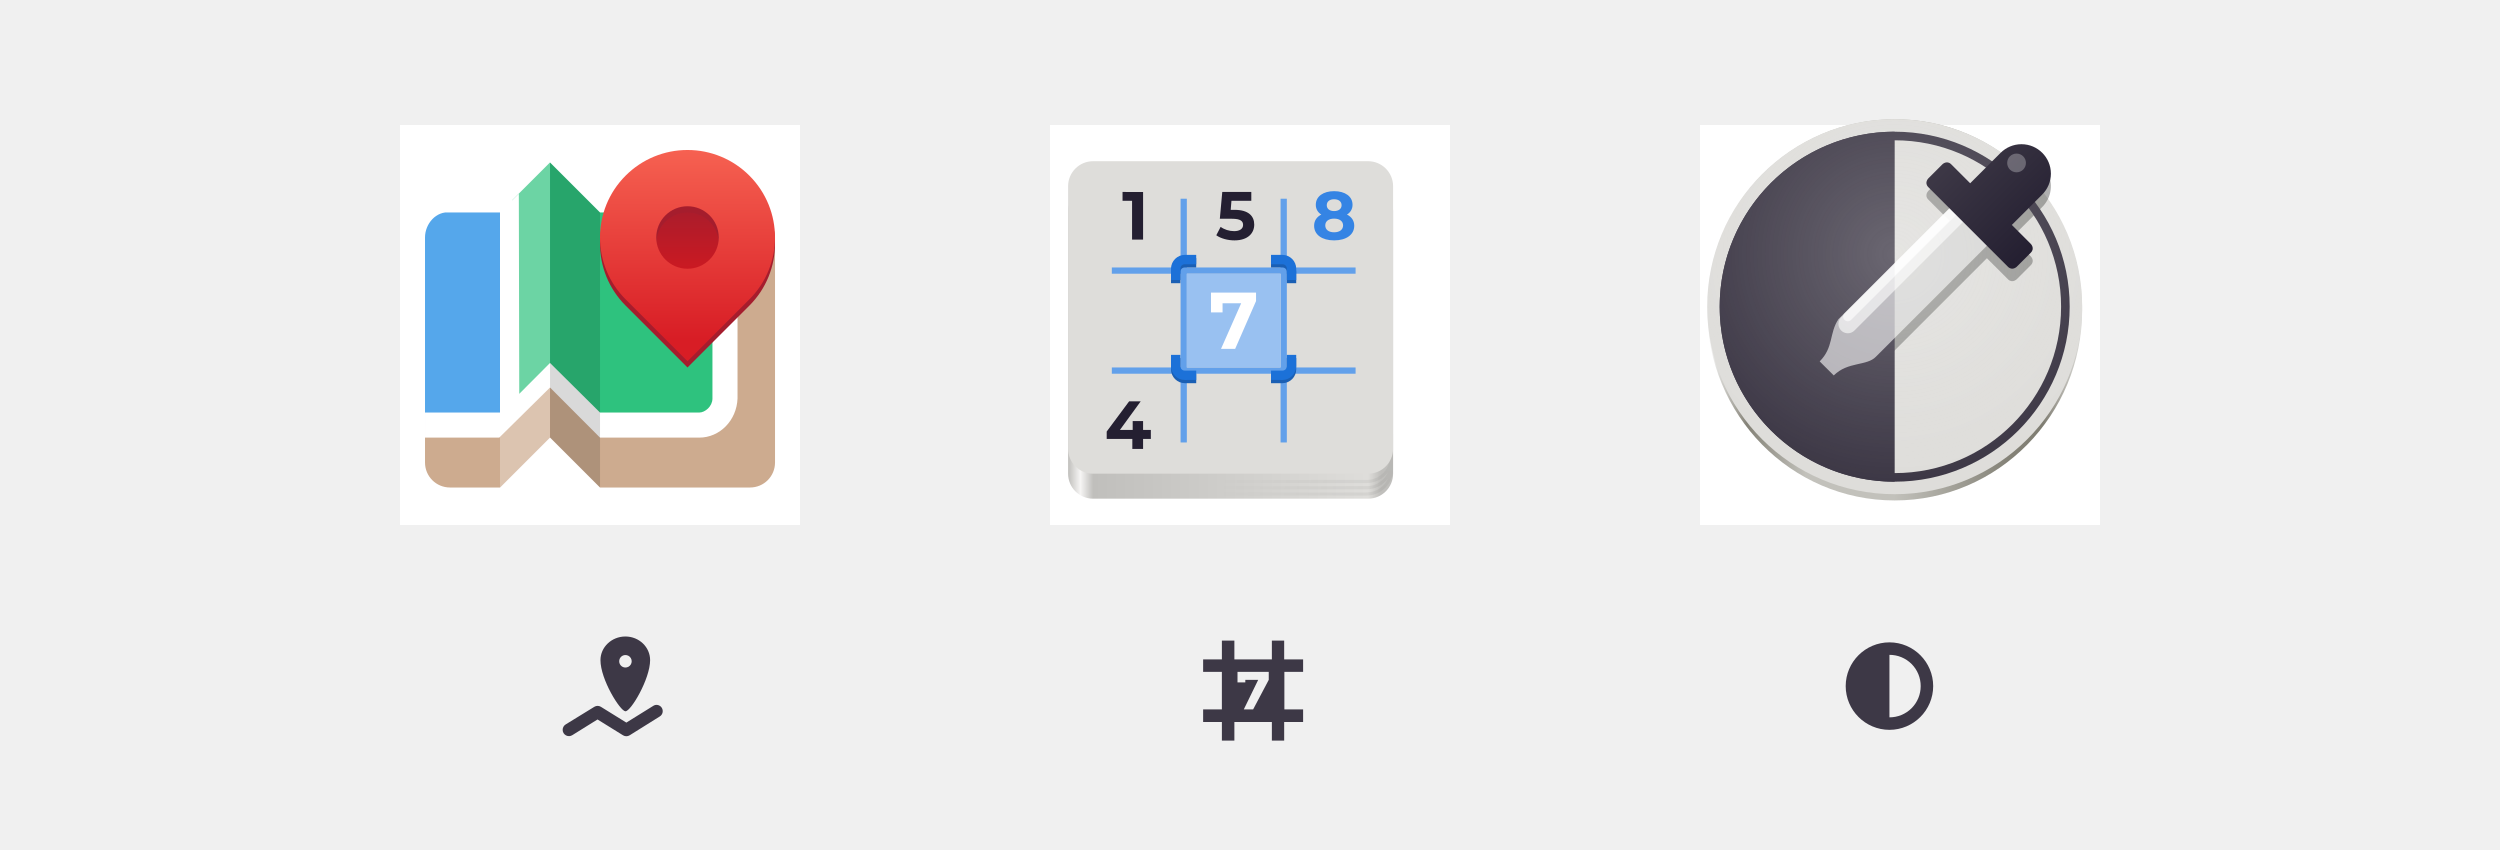
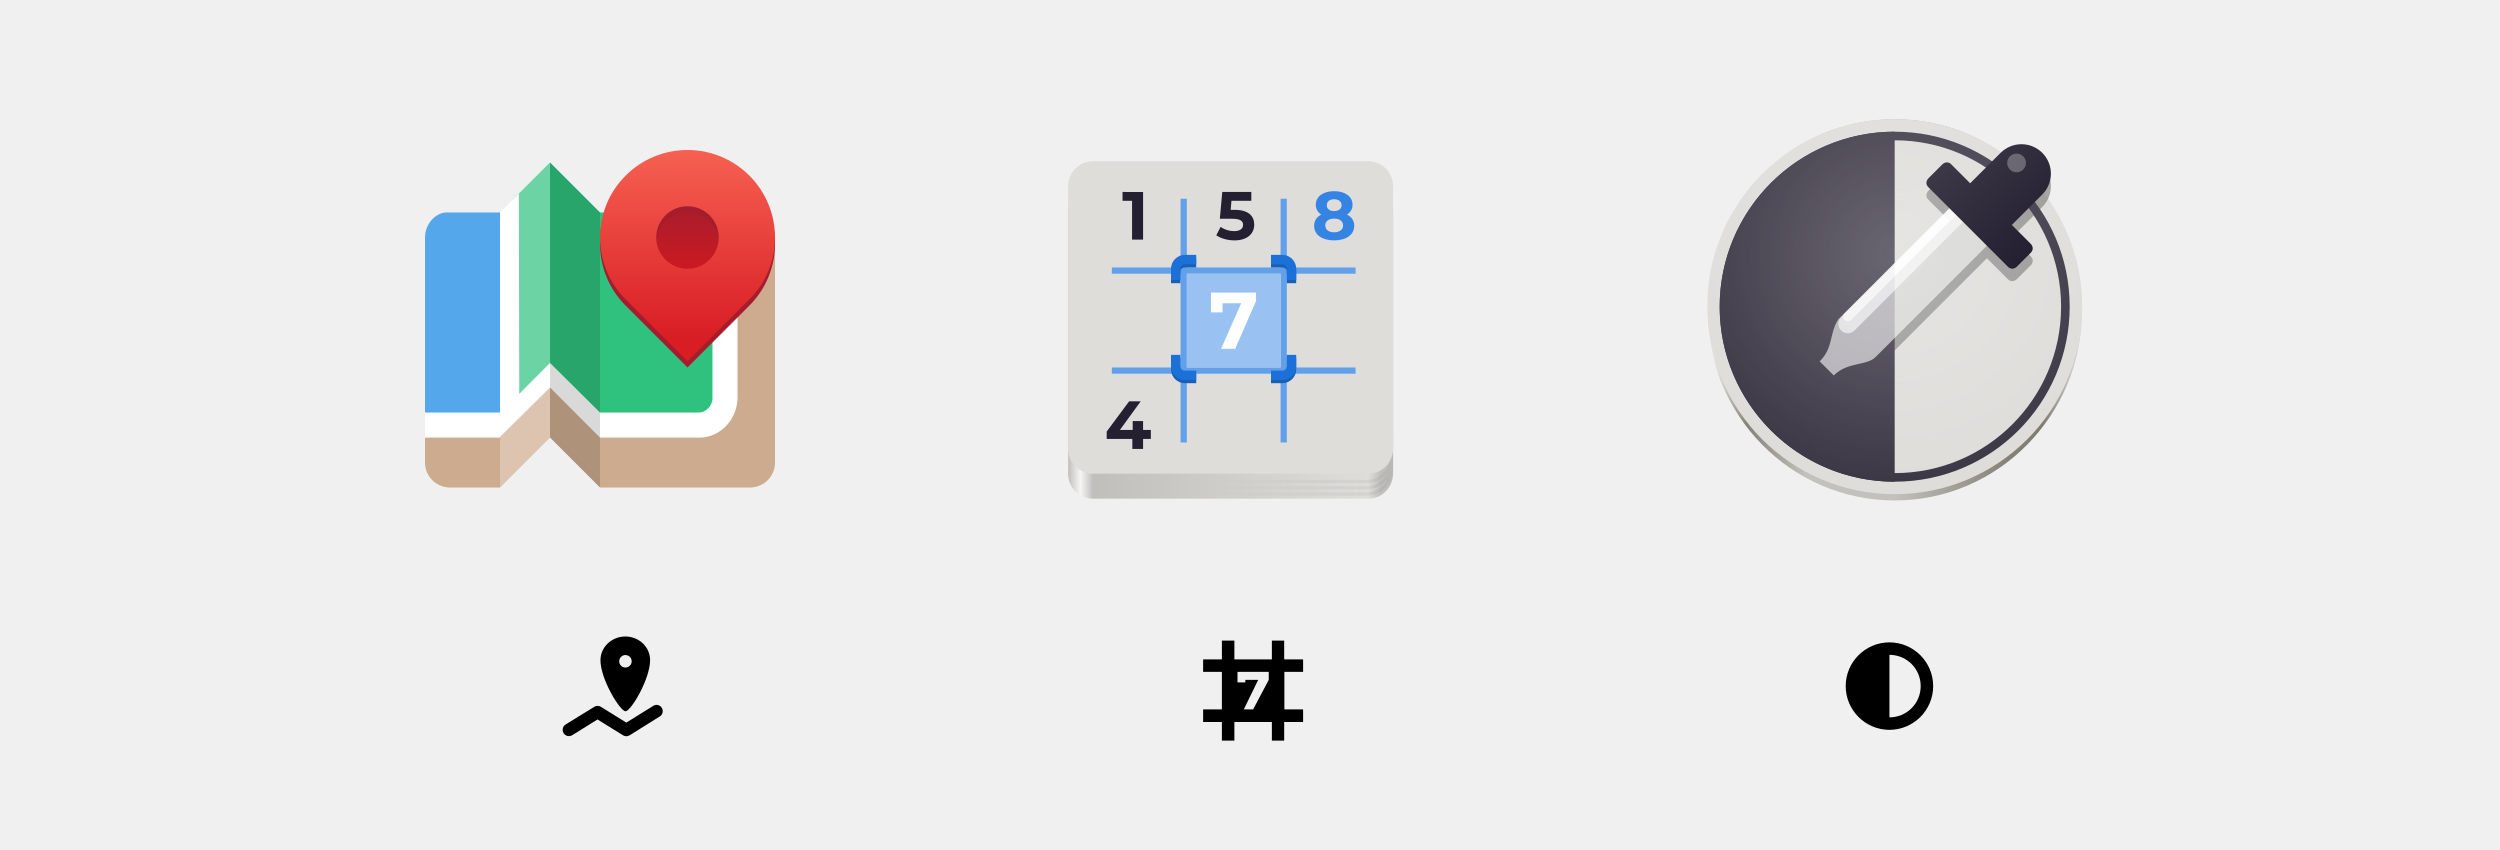
<svg xmlns="http://www.w3.org/2000/svg" xmlns:xlink="http://www.w3.org/1999/xlink" id="svg60" width="800" height="272" version="1.1" viewBox="0 0 211.667 71.967">
-   <style>path.sym,rect.sym{fill:#3d3846}@media (prefers-color-scheme:dark){path.sym,rect.sym{fill:#f6f5f4}}</style>
+   <style>path.sym{fill:#000}@media (prefers-color-scheme:dark){path.sym{fill:#f6f5f4}}</style>
  <defs id="defs23">
    <linearGradient xlink:href="#a" id="i" x1="320.5" x2="415.5" y1="-68" y2="-68" gradientTransform="translate(115.032 109.18) scale(.25263)" gradientUnits="userSpaceOnUse" />
    <linearGradient id="a">
      <stop id="stop1" offset="0" stop-color="#a51d2d" />
      <stop id="stop2" offset="1" stop-color="#ce1921" />
    </linearGradient>
    <linearGradient xlink:href="#b" id="j" x1="336" x2="336" y1="62" y2="-180" gradientTransform="matrix(.25 0 0 .25 8 225)" gradientUnits="userSpaceOnUse" />
    <linearGradient id="b">
      <stop id="stop3" offset="0" stop-color="#d81d25" />
      <stop id="stop4" offset="1" stop-color="#f66151" />
    </linearGradient>
    <linearGradient xlink:href="#c" id="k" x1="88.596" x2="536.596" y1="-449.394" y2="-449.394" gradientTransform="matrix(.23214 0 0 .32895 -376.567 439.827)" gradientUnits="userSpaceOnUse" />
    <linearGradient id="c">
      <stop id="stop5" offset="0" stop-color="#c0bfbc" />
      <stop id="stop6" offset=".038" stop-color="#f6f5f4" />
      <stop id="stop7" offset=".077" stop-color="#c0bfbc" />
      <stop id="stop8" offset=".923" stop-color="#deddda" />
      <stop id="stop9" offset=".962" stop-color="#c0bfbc" />
      <stop id="stop10" offset="1" stop-color="#c0bfbc" />
    </linearGradient>
    <linearGradient id="d">
      <stop id="stop11" offset="0" stop-opacity=".053" />
      <stop id="stop12" offset="1" stop-opacity="0" />
    </linearGradient>
    <linearGradient xlink:href="#e" id="m" x1="11.999" x2="132" y1="229" y2="229" gradientUnits="userSpaceOnUse" />
    <linearGradient id="e">
      <stop id="stop13" offset="0" stop-color="#fefefe" />
      <stop id="stop14" offset=".106" stop-color="#848277" />
      <stop id="stop15" offset=".263" stop-color="#c2c1bb" />
      <stop id="stop16" offset=".498" stop-color="#c2c1bb" />
      <stop id="stop17" offset=".802" stop-color="#848277" />
      <stop id="stop18" offset=".896" stop-color="#7f7d72" />
      <stop id="stop19" offset="1" stop-color="#e0dfdc" />
    </linearGradient>
    <linearGradient id="f">
      <stop id="stop20" offset="0" stop-color="#fdfdfd" />
      <stop id="stop21" offset="1" stop-color="#fdfdfd" stop-opacity="0" />
    </linearGradient>
    <linearGradient xlink:href="#g" id="o" x1="127.947" x2="91.947" y1="224.053" y2="188.053" gradientTransform="translate(-21.678 .634) scale(1.04757)" gradientUnits="userSpaceOnUse" />
    <linearGradient id="g">
      <stop id="stop22" offset="0" stop-color="#241f31" />
      <stop id="stop23" offset="1" stop-color="#3d3846" />
    </linearGradient>
    <radialGradient xlink:href="#d" id="l" cx="-256" cy="311.78" r="52.002" fx="-256" fy="311.78" gradientTransform="matrix(1 0 0 .6072 0 100.688)" gradientUnits="userSpaceOnUse" />
    <radialGradient xlink:href="#f" id="n" cx="71.999" cy="211.206" r="60.001" fx="71.999" fy="211.206" gradientTransform="matrix(1.20624 0 0 1.20623 -14.849 -43.556)" gradientUnits="userSpaceOnUse" />
    <clipPath id="h" clipPathUnits="userSpaceOnUse">
      <path id="path23" fill="none" stroke="#000" stroke-linecap="round" stroke-linejoin="round" stroke-width="4" d="M64-148h64l64-64 64 64h192c17.728 0 32 14.272 32 32v288c0 17.728-14.272 32-32 32H256l-64-64-64 64H64c-17.728 0-32-14.272-32-32v-288c0-17.728 14.409-34.199 32-32z" style="marker:none" />
    </clipPath>
  </defs>
-   <path id="path24" fill="#fff" d="M88.9 10.584h33.867V44.45H88.9zm-55.033 0h33.867V44.45H33.867z" overflow="visible" style="marker:none" />
  <g id="g30" clip-path="url(#h)" transform="translate(33.867 27.781) scale(.06615)">
    <path id="path25" fill="#cdab8f" d="M256 124h160v-272h96v384H256l-64-64-64 64H0V124h128l64-64z" style="marker:none" />
    <path id="path26" fill="#55a7eb" d="m0 123.975 128 .05V-148H0z" style="marker:none" />
    <path id="path27" fill="#2ec27e" d="M144-164v272l48-48 64 64.058h144L416 108v-256H256l-64-64z" />
    <path id="path28" fill="#fff" d="M399.898-147.89v238c0 10.027-9.373 17.948-16.949 17.948H256L192 44.59l-39.375 39.535L152-211.942h-24V108l-128 .058v32.102h127L192 76l64 64.16h126.95c26.424 0 47.962-22.048 49.05-50.05v-238z" color="#000" font-family="sans-serif" font-weight="400" overflow="visible" style="line-height:normal;font-variant-ligatures:normal;font-variant-position:normal;font-variant-caps:normal;font-variant-numeric:normal;font-variant-alternates:normal;font-feature-settings:normal;text-indent:0;text-align:start;text-decoration-line:none;text-decoration-style:solid;text-decoration-color:#000;text-transform:none;text-orientation:mixed;white-space:normal;shape-padding:0;isolation:auto;mix-blend-mode:normal;solid-color:#000;solid-opacity:1" />
    <path id="path29" fill="#fff" d="m128 267.975 64 .05V-212h-64z" opacity=".3" style="marker:none" />
    <path id="path30" d="m192 267.975 64 .05V-212h-64z" opacity=".15" style="marker:none" />
  </g>
  <g id="g32" transform="translate(33.867 -34.925) scale(.26458)">
    <circle id="circle30" cx="208" cy="92" r="12" fill="url(#i)" transform="matrix(0 1 1 0 0 0)" />
    <path id="path31" fill="#a51d2d" d="M92 182a27.912 27.912 0 0 0-19.799 8.201c-10.934 10.935-10.934 28.663 0 39.598l19.8 19.8s13.82-13.823 19.798-19.8c10.935-10.935 10.935-28.663 0-39.598A27.912 27.912 0 0 0 92 182zm0 18a10 10 0 0 1 10 10 10 10 0 0 1-10 10 10 10 0 0 1-10-10 10 10 0 0 1 10-10z" style="marker:none" />
    <path id="path32" fill="url(#j)" d="M92 180a27.912 27.912 0 0 0-19.799 8.201c-10.934 10.935-10.934 28.663 0 39.598l19.8 19.8s13.82-13.823 19.798-19.8c10.935-10.935 10.935-28.663 0-39.598A27.912 27.912 0 0 0 92 180zm0 18a10 10 0 0 1 10 10 10 10 0 0 1-10 10 10 10 0 0 1-10-10 10 10 0 0 1 10-10z" style="marker:none" />
  </g>
-   <path id="path33" fill="#fff" d="M143.933 10.584H177.8V44.45h-33.867z" overflow="visible" style="marker:none" />
  <g id="g49">
    <g id="g40" transform="translate(184.623 -35.034) scale(.26458)">
      <rect id="rect39" width="104" height="100" x="-356" y="192" fill="url(#k)" rx="8" ry="8" style="marker:none" />
      <path id="path39" fill="url(#l)" d="M-347.504 223.848c-4.7 0-8.5 3.8-8.5 8.5V282.5c0 4.7 3.8 8.5 8.5 8.5h87.004c4.7 0 8.5-3.8 8.5-8.5v-50.152c0-4.7-3.8-8.5-8.5-8.5zm0 1h87.004a7.472 7.472 0 0 1 6.9 4.543 8.477 8.477 0 0 0-6.9-3.543h-87.004a8.477 8.477 0 0 0-6.9 3.543 7.472 7.472 0 0 1 6.9-4.543zm0 2h87.004a7.472 7.472 0 0 1 6.9 4.543 8.477 8.477 0 0 0-6.9-3.543h-87.004a8.477 8.477 0 0 0-6.9 3.543 7.472 7.472 0 0 1 6.9-4.543zm0 2h87.004c4.164 0 7.5 3.336 7.5 7.5V278.5c0 4.164-3.336 7.5-7.5 7.5h-87.004a7.473 7.473 0 0 1-7.5-7.5v-42.152c0-4.164 3.336-7.5 7.5-7.5zm-6.9 54.609a8.477 8.477 0 0 0 6.9 3.543h87.004a8.477 8.477 0 0 0 6.9-3.543 7.472 7.472 0 0 1-6.9 4.543h-87.004a7.472 7.472 0 0 1-6.9-4.543zm0 2a8.477 8.477 0 0 0 6.9 3.543h87.004a8.477 8.477 0 0 0 6.9-3.543 7.472 7.472 0 0 1-6.9 4.543h-87.004a7.472 7.472 0 0 1-6.9-4.543z" color="#000" font-family="sans-serif" font-weight="400" overflow="visible" style="line-height:normal;font-variant-ligatures:normal;font-variant-position:normal;font-variant-caps:normal;font-variant-numeric:normal;font-variant-alternates:normal;font-variant-east-asian:normal;font-feature-settings:normal;font-variation-settings:normal;text-indent:0;text-align:start;text-decoration-line:none;text-decoration-style:solid;text-decoration-color:#000;text-transform:none;text-orientation:mixed;white-space:normal;shape-padding:0;shape-margin:0;inline-size:0;isolation:auto;mix-blend-mode:normal;solid-color:#000;solid-opacity:1;marker:none" />
      <rect id="rect40" width="104" height="100" x="-356" y="184" fill="#deddda" rx="8" ry="8" style="marker:none" />
    </g>
    <path id="path40" fill="#241f31" stroke-width=".982" d="M104.528 17.768h-.328l.063-.766h1.681v-.749h-2.458l-.207 2.269h1.03c.732 0 .939.207.939.524 0 .328-.288.524-.754.524-.42 0-.841-.133-1.146-.363l-.369.714c.392.276.98.432 1.538.432 1.151 0 1.675-.622 1.675-1.336 0-.714-.472-1.25-1.664-1.25z" aria-label="5" font-family="Montserrat" font-size="21.365" font-weight="700" letter-spacing="0" word-spacing="0" />
    <path id="path41" fill="#62a0ea" d="M94.135 22.646h20.638v.529H94.135zm0 8.466h20.638v.53H94.135z" />
    <path id="path42" fill="#62a0ea" d="M100.485 16.825v20.637h-.529V16.825zm8.467 0v20.637h-.53V16.825z" />
    <path id="path43" fill="#99c1f1" d="M100.485 23.175h7.938v7.937h-7.938z" />
    <path id="path44" fill="#fff" d="M102.53 24.776v1.673h.98v-.775h1.577l-1.707 3.863h1.197l1.768-4.047v-.714z" aria-label="7" font-family="Montserrat" font-size="25.703" font-weight="700" letter-spacing="0" word-spacing="0" />
    <path id="path45" fill="#3584e4" stroke-width=".982" d="M114.043 18.165a.936.936 0 0 0 .472-.83c0-.707-.634-1.15-1.56-1.15-.916 0-1.55.443-1.55 1.15a.93.93 0 0 0 .467.83c-.386.196-.61.518-.61.95 0 .76.673 1.238 1.693 1.238 1.024 0 1.704-.478 1.704-1.238 0-.432-.225-.754-.616-.95zm-1.088-1.296c.38 0 .633.19.633.507 0 .305-.248.495-.633.495-.38 0-.622-.19-.622-.495 0-.317.247-.507.622-.507zm0 2.799c-.461 0-.749-.225-.749-.582s.288-.576.749-.576c.466 0 .76.219.76.576s-.294.582-.76.582z" aria-label="8" font-family="Montserrat" font-size="21.365" font-weight="700" letter-spacing="0" word-spacing="0" />
    <path id="path46" fill="#241f31" stroke-width=".982" d="M95.042 16.253v.749h.806v3.282h.933v-4.03z" aria-label="1" font-family="Montserrat" font-size="21.365" font-weight="700" letter-spacing="0" word-spacing="0" />
    <path id="path47" fill="#241f31" stroke-width=".982" d="M97.438 36.404h-.657v-.754h-.88v.754h-1.083l1.762-2.424h-.98l-1.899 2.556v.628h2.17v.846h.91v-.846h.657z" aria-label="4" font-family="Montserrat" font-size="21.365" font-weight="700" letter-spacing="0" word-spacing="0" />
    <path id="path48" fill="#1a5fb4" d="M101.28 32.443v-.793h-.965a.366.366 0 0 1-.375-.375v-.956h-.794v.956c0 .64.528 1.168 1.169 1.168zm6.333 0v-.793h.964c.215 0 .375-.16.375-.375v-.956h.794v.956c0 .64-.528 1.168-1.17 1.168zm-6.334-10.591v.794h-.964a.366.366 0 0 0-.375.375v.956h-.794v-.956c0-.64.528-1.17 1.169-1.17zm6.334 0v.794h.964c.215 0 .375.16.375.375v.956h.794v-.956c0-.64-.528-1.17-1.17-1.17z" color="#000" font-family="sans-serif" font-weight="400" overflow="visible" style="line-height:normal;font-variant-ligatures:normal;font-variant-position:normal;font-variant-caps:normal;font-variant-numeric:normal;font-variant-alternates:normal;font-variant-east-asian:normal;font-feature-settings:normal;font-variation-settings:normal;text-indent:0;text-align:start;text-decoration-line:none;text-decoration-style:solid;text-decoration-color:#000;text-transform:none;text-orientation:mixed;white-space:normal;shape-padding:0;shape-margin:0;inline-size:0;isolation:auto;mix-blend-mode:normal;solid-color:#000;solid-opacity:1" />
    <path id="path49" fill="#1c71d8" d="M101.28 32.17v-.793h-.965a.366.366 0 0 1-.375-.375v-.956h-.794v.956c0 .64.528 1.169 1.169 1.169zm6.333 0v-.793h.964c.215 0 .375-.16.375-.375v-.956h.794v.956c0 .64-.528 1.169-1.17 1.169zm-6.334-10.591v.794h-.964a.366.366 0 0 0-.375.375v.956h-.794v-.956c0-.64.528-1.169 1.169-1.169zm6.334 0v.794h.964c.215 0 .375.16.375.375v.956h.794v-.956c0-.64-.528-1.169-1.17-1.169z" color="#000" font-family="sans-serif" font-weight="400" overflow="visible" style="line-height:normal;font-variant-ligatures:normal;font-variant-position:normal;font-variant-caps:normal;font-variant-numeric:normal;font-variant-alternates:normal;font-variant-east-asian:normal;font-feature-settings:normal;font-variation-settings:normal;text-indent:0;text-align:start;text-decoration-line:none;text-decoration-style:solid;text-decoration-color:#000;text-transform:none;text-orientation:mixed;white-space:normal;shape-padding:0;shape-margin:0;inline-size:0;isolation:auto;mix-blend-mode:normal;solid-color:#000;solid-opacity:1" />
  </g>
  <g id="g59">
-     <path id="path50" fill="none" d="M143.484 9.035h33.867v33.867h-33.867z" overflow="visible" style="marker:none" />
    <g id="g58" transform="translate(141.367 -34.357) scale(.26458)">
-       <path id="path51" fill="none" d="M8 164h128v128H8z" overflow="visible" style="marker:none" />
      <ellipse id="ellipse51" cx="71.999" cy="229" fill="url(#m)" rx="60.001" ry="61" style="marker:none" />
      <ellipse id="ellipse52" cx="71.999" cy="228" fill="#deddda" rx="60.001" ry="60" style="marker:none" />
      <path id="path52" d="M112.563 180a9.43 9.43 0 0 0-6.704 2.809l-.004-.006-9.699 9.699-6.06-6.063c-1.415-1.414-2.83 0-2.83 0l-4.489 4.489s-1.414 1.414 0 2.828l6.735 6.732L54 236c-3 4.5-1.5 9-6 13.5l4.5 4.5c4.5-4.5 10.583-2.95 13.5-6l35.512-35.512 6.722 6.723c1.415 1.414 2.829 0 2.829 0l4.488-4.488c1.414-1.415 0-2.828 0-2.828l-6.063-6.063 9.643-9.643.055-.054A9.427 9.427 0 0 0 112.563 180z" opacity=".309" style="marker:none" />
      <path id="path53" fill="#3d3846" d="M72 284a56 56 0 0 1-48.497-28 56 56 0 0 1 0-56A56 56 0 0 1 72 172" style="marker:none" />
      <path id="path54" fill="#3d3846" d="M72 172a56 56 0 0 0-56.002 56A56 56 0 0 0 72 284a56 56 0 0 0 56-56 56 56 0 0 0-56-56zm0 2.75A53.25 53.25 0 0 1 125.25 228 53.25 53.25 0 0 1 72 281.25 53.25 53.25 0 0 1 18.748 228 53.25 53.25 0 0 1 72 174.75z" style="marker:none" />
      <ellipse id="ellipse54" cx="71.999" cy="228" fill="url(#n)" opacity=".236" rx="60.001" ry="60" style="marker:none" />
      <path id="path55" fill="#fff" d="M91.46 194.54 54 232c-3 4.5-1.5 9-6 13.5l4.5 4.5c4.5-4.5 10.583-2.95 13.5-6l37.46-37.46z" opacity=".6" style="marker:none" />
      <path id="path56" fill="none" stroke="#fff" stroke-linecap="round" stroke-width="6" d="M57 233.5 91.5 199" opacity=".6" />
      <path id="path57" fill="none" stroke="#fff" stroke-linecap="round" stroke-width="3" d="m57 231.163 34.5-34.5" opacity=".6" />
      <path id="path58" fill="url(#o)" fill-rule="evenodd" d="M112.083 185.333a12.572 12.572 0 0 0-8.937 3.744l-.006-.006-12.93 12.931-8.084-8.083c-1.885-1.885-3.77 0-3.77 0l-5.985 5.985s-1.886 1.885 0 3.77l33.941 33.942c1.886 1.886 3.771 0 3.771 0l5.985-5.984c1.885-1.886 0-3.771 0-3.771l-8.083-8.083 12.857-12.857.074-.074-.002-.002a12.57 12.57 0 0 0 3.74-8.94c0-6.944-5.628-12.572-12.57-12.572z" color="#000" font-family="sans-serif" font-weight="400" overflow="visible" style="line-height:normal;font-variant-ligatures:normal;font-variant-position:normal;font-variant-caps:normal;font-variant-numeric:normal;font-variant-alternates:normal;font-feature-settings:normal;text-indent:0;text-align:start;text-decoration-line:none;text-decoration-style:solid;text-decoration-color:#000;text-transform:none;text-orientation:mixed;white-space:normal;shape-padding:0;isolation:auto;mix-blend-mode:normal;solid-color:#000;solid-opacity:1" transform="matrix(.75 0 0 .75 28.5 37)" />
      <circle id="circle58" cx="111" cy="182" r="3" fill="#fff" fill-opacity=".276" style="marker:none" />
    </g>
  </g>
  <path id="path34" d="M103.453 54.239v1.588h-1.588v1.058h1.587v3.175h-1.587v1.067h1.588v1.578h1.058v-1.578h3.174v1.578h1.042v-1.578h1.603V60.06h-1.586v-3.175h1.586v-1.058h-1.603v-1.588h-1.042v1.588h-3.174v-1.588h-1.058zm1.322 2.646h2.646v.676l-1.322 2.5h-.79l1.218-2.5h-1.09v.218h-.662v-.894z" class="sym" />
  <path id="path38" d="M55.471 59.693a.528.53 0 0 0-.181.083l-2.26 1.404-2.16-1.34a.528.53 0 0 0-.544 0l-2.423 1.489a.533.535 0 1 0 .56.91l2.127-1.324 2.16 1.34a.528.53 0 0 0 .56 0l2.54-1.588a.528.53 0 0 0-.38-.975Zm-2.522-5.803c-1.16 0-2.11.898-2.11 2 0 1.64 1.66 4.3 2.11 4.332.45.033 2.094-2.726 2.094-4.332 0-1.102-.935-2-2.094-2zm-.017 1.57a.529.529 0 1 1-.001 1.057.529.529 0 0 1 .001-1.057z" class="sym" style="color:#000;line-height:normal;-inkscape-font-specification:Sans;text-indent:0;text-align:start;text-decoration-line:none;text-transform:none;marker:none" />
  <path id="path59" d="M159.973 54.386a3.712 3.712 0 0 0-3.704 3.704 3.712 3.712 0 0 0 3.704 3.704 3.712 3.712 0 0 0 3.704-3.704 3.712 3.712 0 0 0-3.704-3.704zm0 1.058a2.638 2.638 0 0 1 2.646 2.646 2.638 2.638 0 0 1-2.646 2.646v-5.292z" class="sym" />
</svg>
